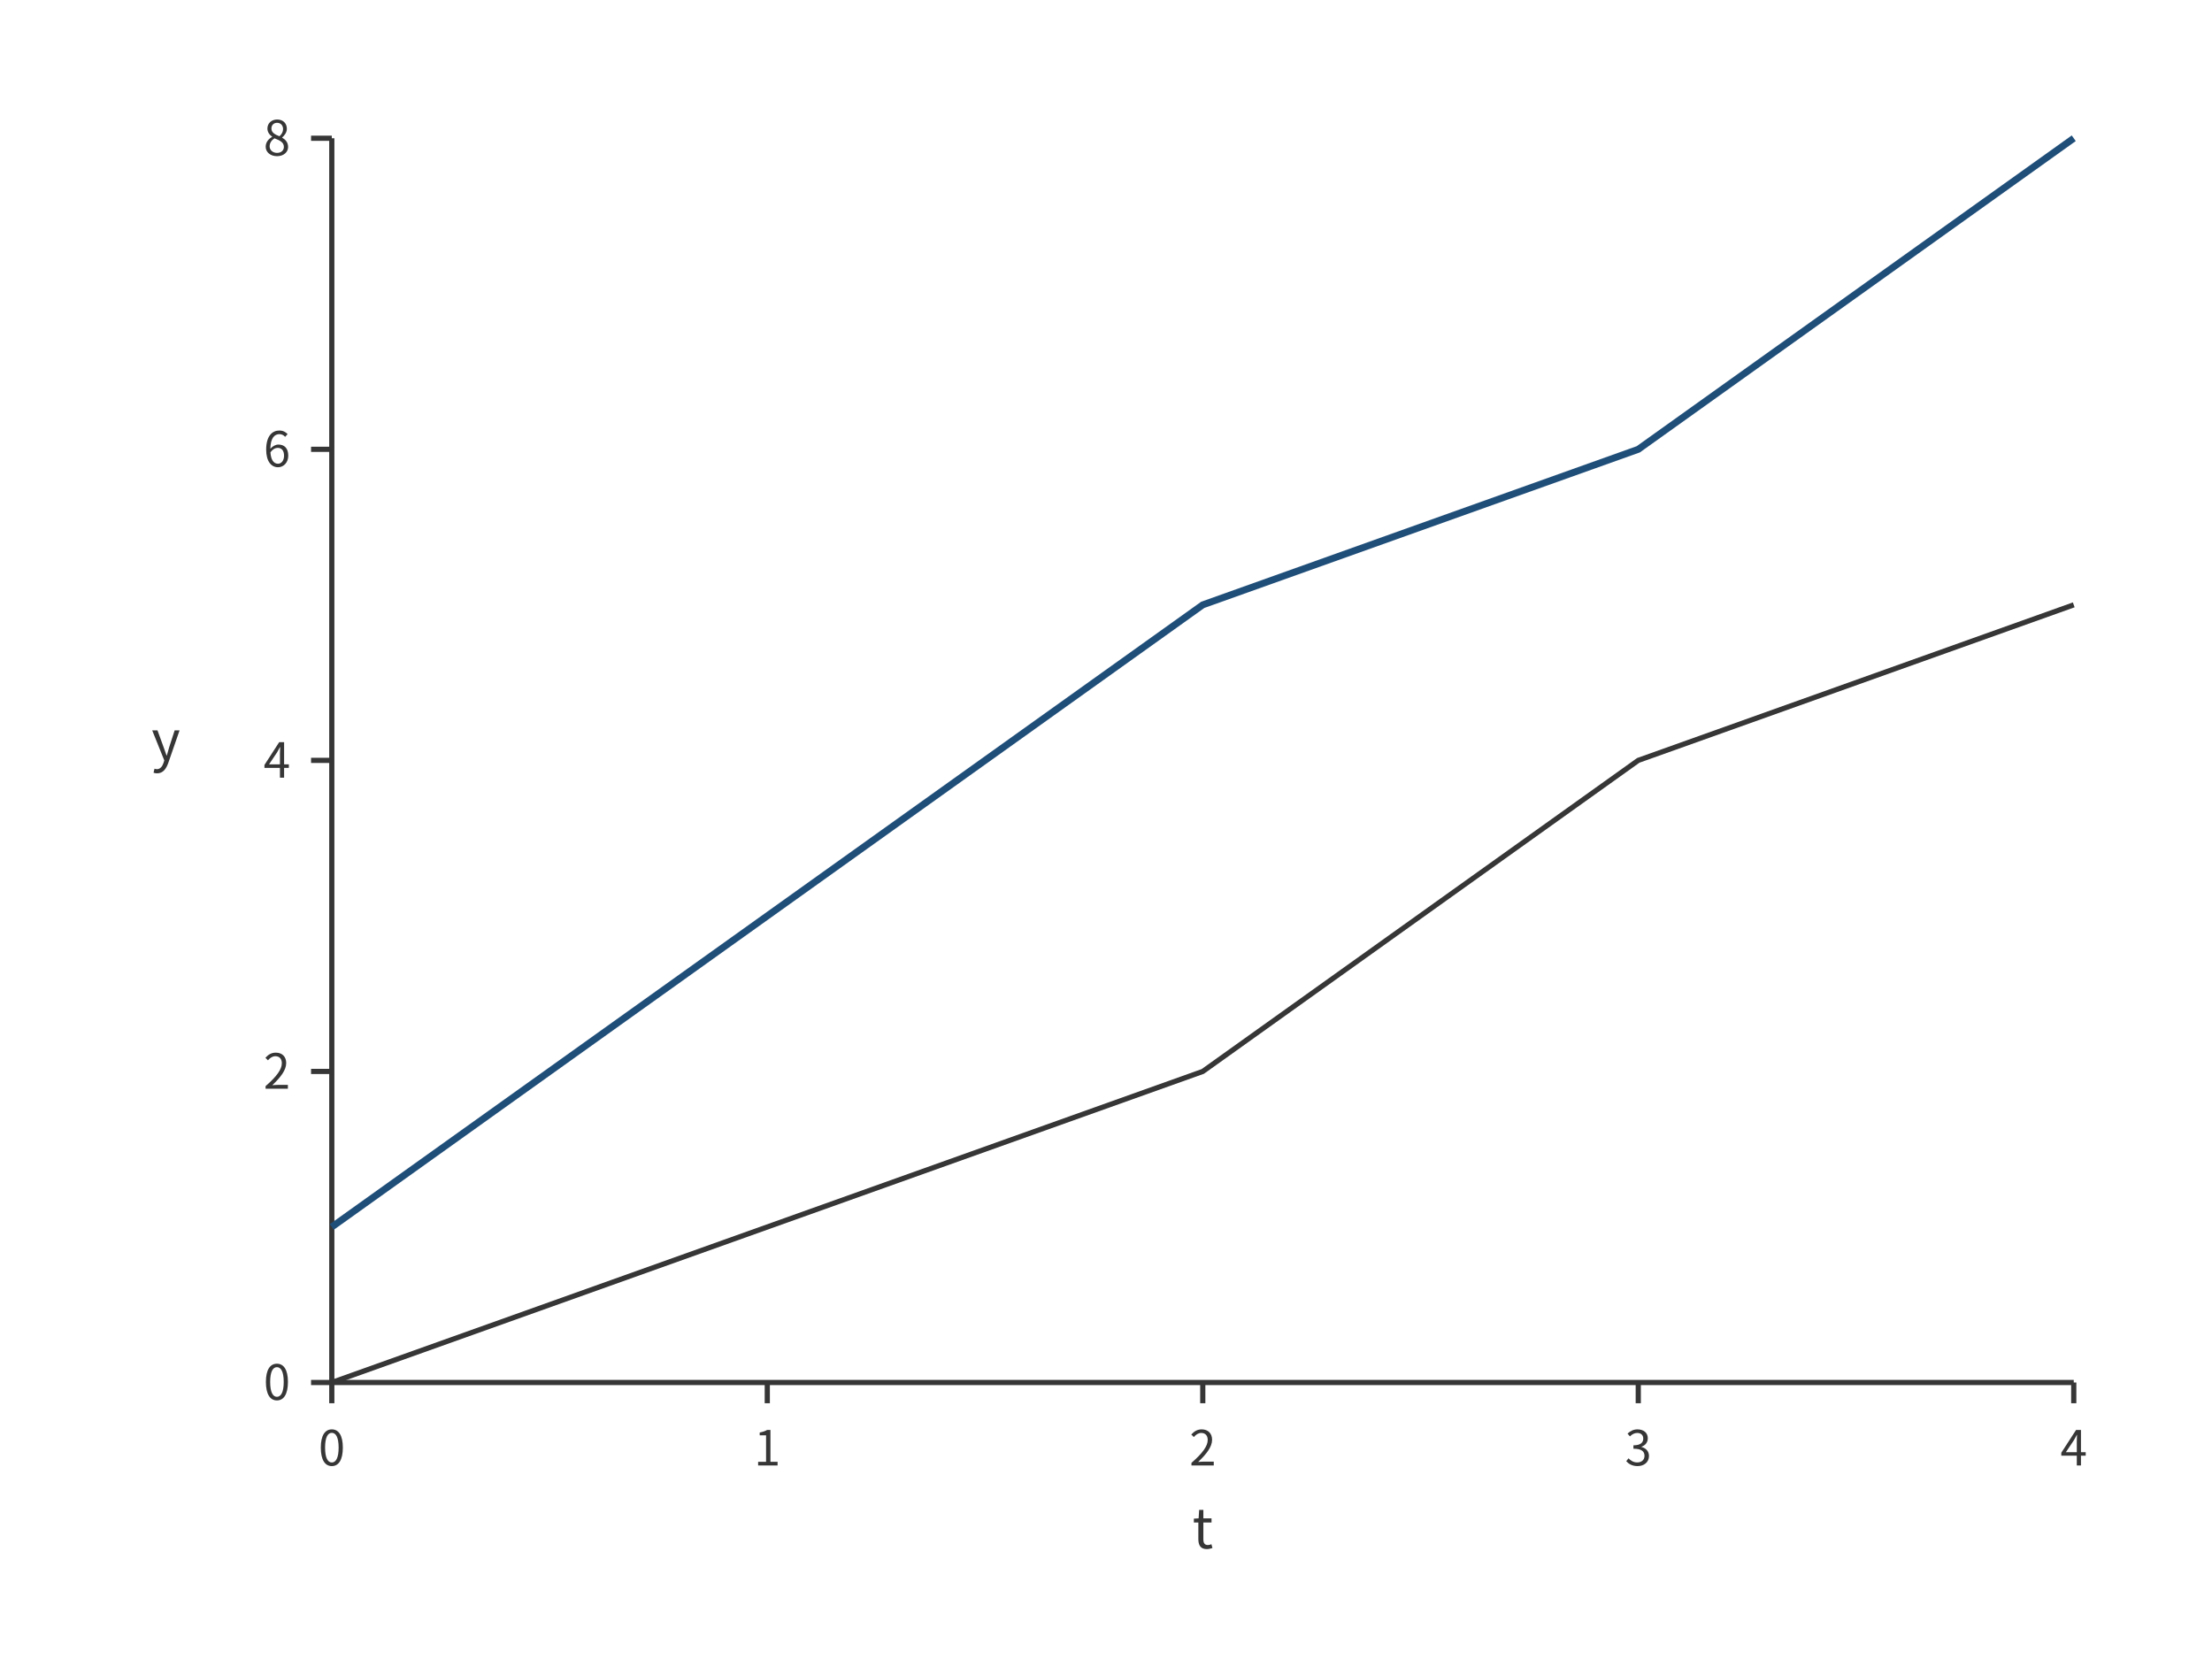
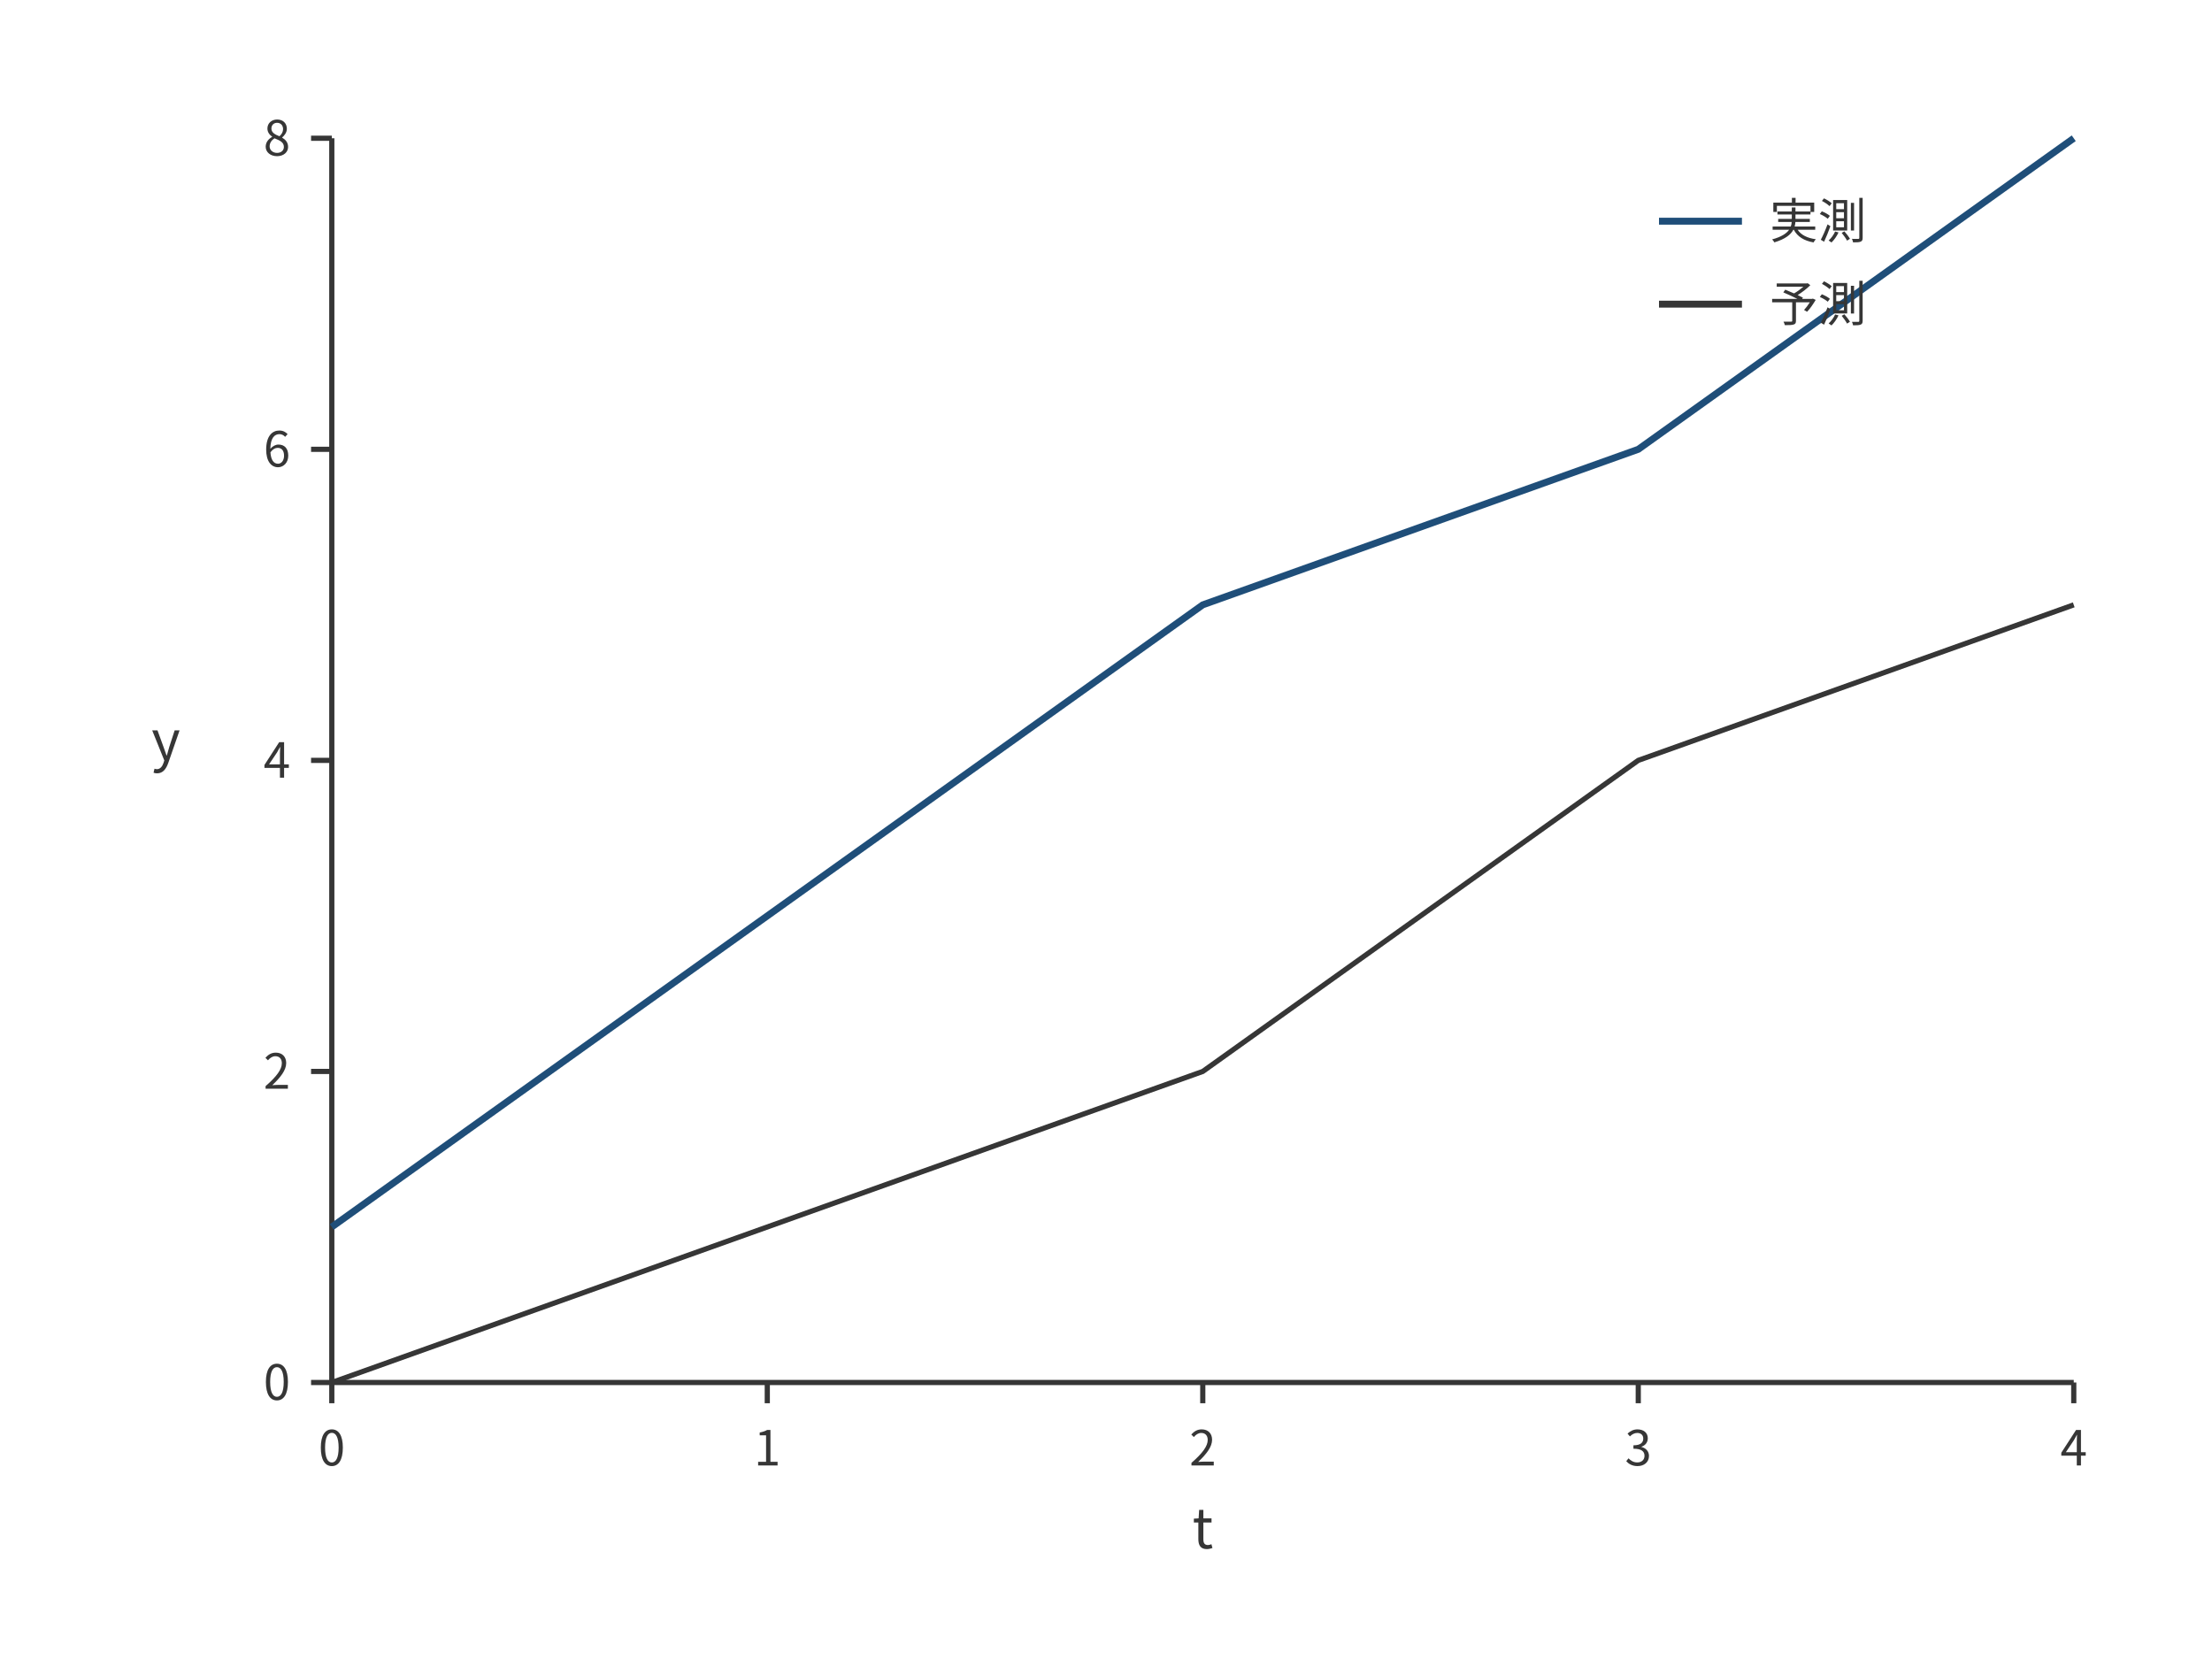
<svg xmlns="http://www.w3.org/2000/svg" width="640" height="480" viewBox="0 0 640 480">
  <rect x="0" y="0" width="640" height="480" fill="#ffffff" />
  <line x1="96" y1="400" x2="600" y2="400" stroke="#363636" stroke-width="1.5" />
  <line x1="96" y1="40" x2="96" y2="400" stroke="#363636" stroke-width="1.5" />
  <line x1="96" y1="400" x2="96" y2="406" stroke="#363636" stroke-width="1.5" />
  <text x="96" y="424" font-family="Noto Sans CJK JP" font-size="14" text-anchor="middle" fill="#363636">0</text>
  <line x1="222" y1="400" x2="222" y2="406" stroke="#363636" stroke-width="1.5" />
  <text x="222" y="424" font-family="Noto Sans CJK JP" font-size="14" text-anchor="middle" fill="#363636">1</text>
  <line x1="348" y1="400" x2="348" y2="406" stroke="#363636" stroke-width="1.5" />
  <text x="348" y="424" font-family="Noto Sans CJK JP" font-size="14" text-anchor="middle" fill="#363636">2</text>
  <line x1="474" y1="400" x2="474" y2="406" stroke="#363636" stroke-width="1.5" />
  <text x="474" y="424" font-family="Noto Sans CJK JP" font-size="14" text-anchor="middle" fill="#363636">3</text>
  <line x1="600" y1="400" x2="600" y2="406" stroke="#363636" stroke-width="1.5" />
  <text x="600" y="424" font-family="Noto Sans CJK JP" font-size="14" text-anchor="middle" fill="#363636">4</text>
  <line x1="90" y1="400" x2="96" y2="400" stroke="#363636" stroke-width="1.5" />
  <text x="84" y="405" font-family="Noto Sans CJK JP" font-size="14" text-anchor="end" fill="#363636">0</text>
  <line x1="90" y1="310" x2="96" y2="310" stroke="#363636" stroke-width="1.5" />
  <text x="84" y="315" font-family="Noto Sans CJK JP" font-size="14" text-anchor="end" fill="#363636">2</text>
  <line x1="90" y1="220" x2="96" y2="220" stroke="#363636" stroke-width="1.5" />
  <text x="84" y="225" font-family="Noto Sans CJK JP" font-size="14" text-anchor="end" fill="#363636">4</text>
  <line x1="90" y1="130" x2="96" y2="130" stroke="#363636" stroke-width="1.5" />
  <text x="84" y="135" font-family="Noto Sans CJK JP" font-size="14" text-anchor="end" fill="#363636">6</text>
  <line x1="90" y1="40" x2="96" y2="40" stroke="#363636" stroke-width="1.5" />
  <text x="84" y="45" font-family="Noto Sans CJK JP" font-size="14" text-anchor="end" fill="#363636">8</text>
  <path d="M 96 355 L 222 265 L 348 175 L 474 130 L 600 40" fill="none" stroke="#1f4e79" stroke-width="2" />
  <path d="M 96 400 L 222 355 L 348 310 L 474 220 L 600 175" fill="none" stroke="#363636" stroke-width="1.5" />
+   <line x1="480" y1="64" x2="504" y2="64" stroke="#1f4e79" stroke-width="2" />
+   <text x="512" y="69" font-family="Noto Sans CJK JP" font-size="14" text-anchor="start" fill="#363636">実測</text>
+   <line x1="480" y1="88" x2="504" y2="88" stroke="#363636" stroke-width="2" />
+   <text x="512" y="93" font-family="Noto Sans CJK JP" font-size="14" text-anchor="start" fill="#363636">予測</text>
  <text x="348" y="448" font-family="Noto Sans CJK JP" font-size="16" text-anchor="middle" fill="#363636">t</text>
  <text x="48" y="220" font-family="Noto Sans CJK JP" font-size="16" text-anchor="middle" fill="#363636">y</text>
</svg>
